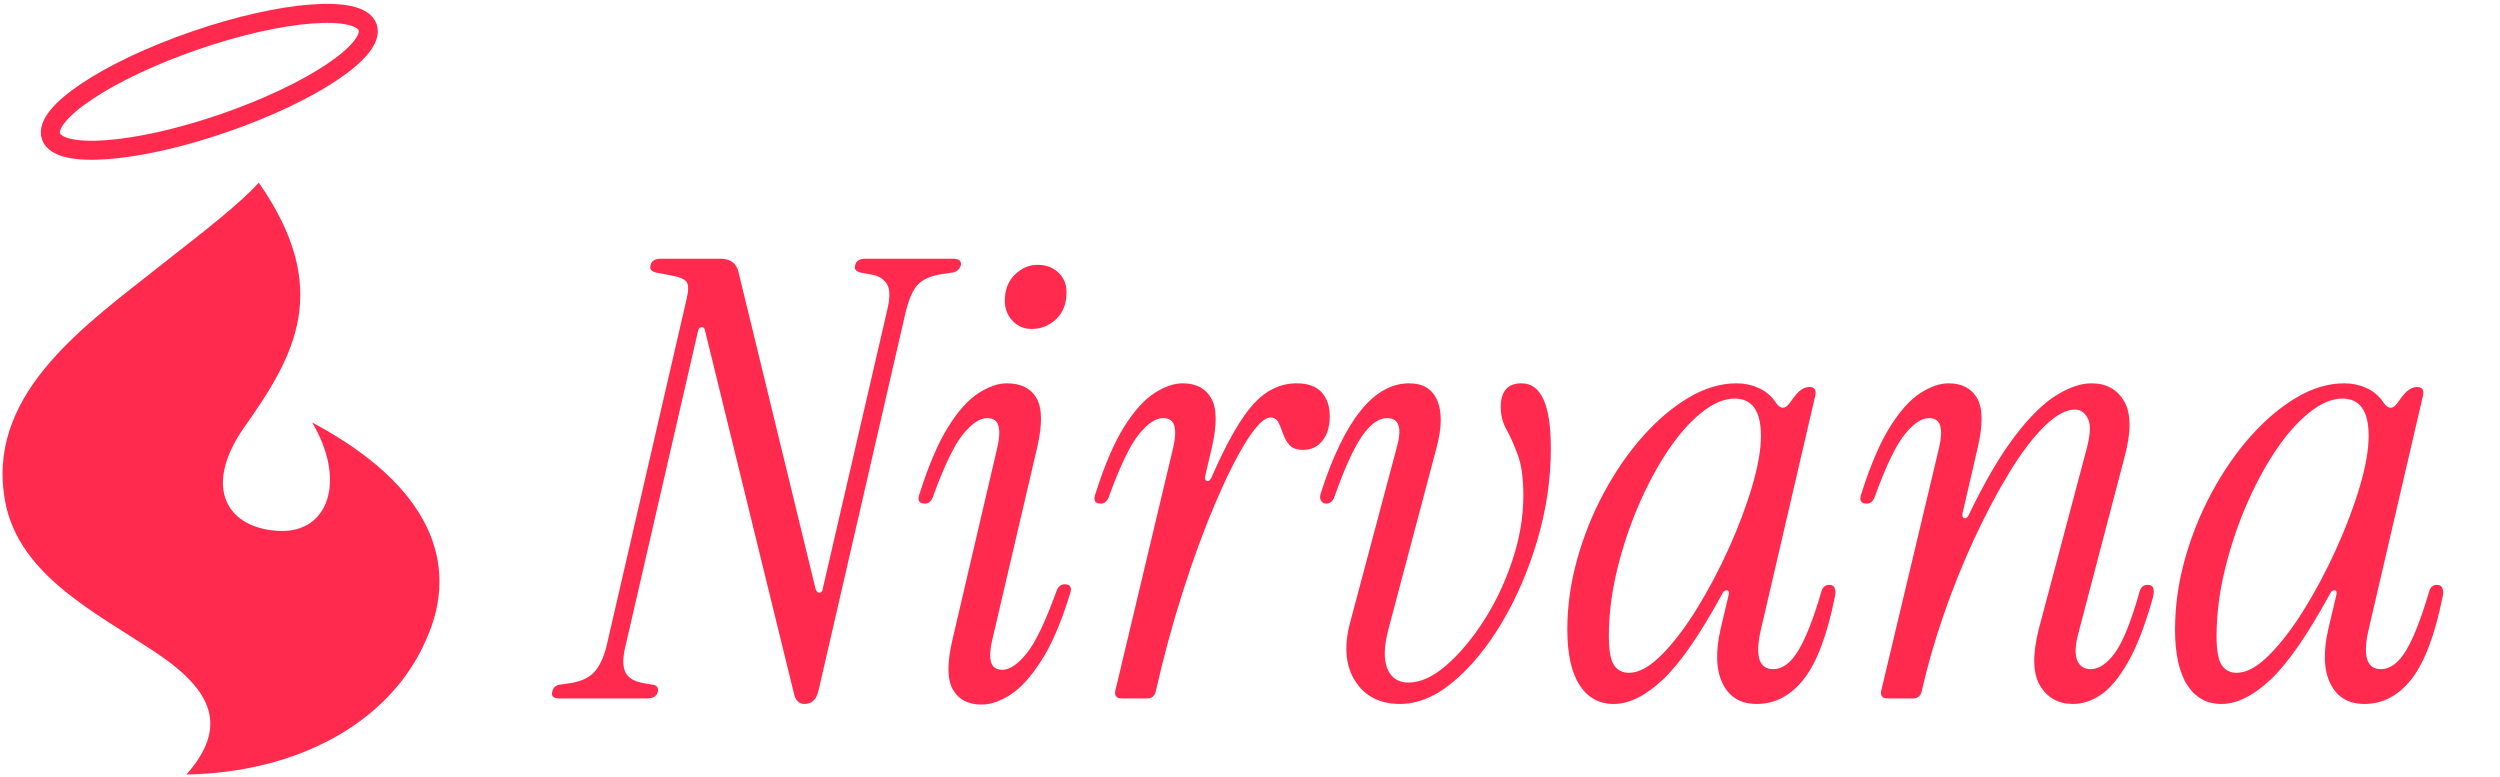
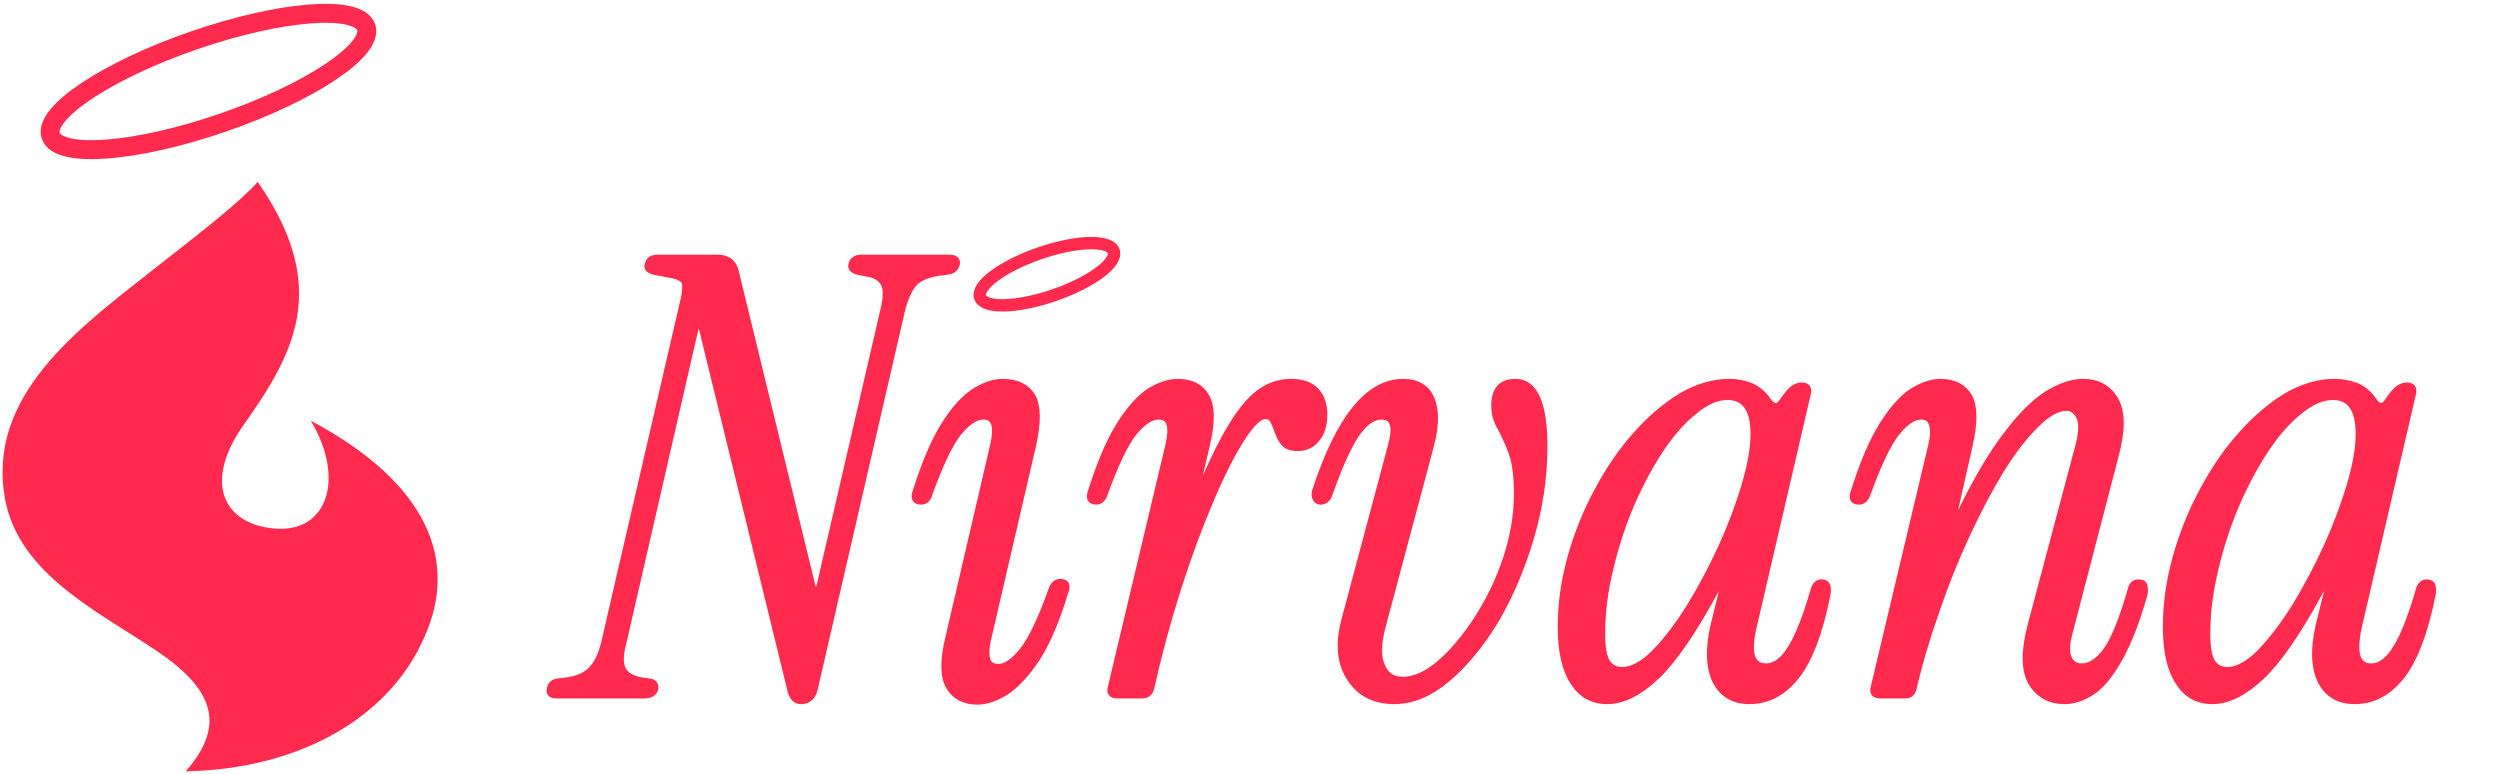
- <svg xmlns="http://www.w3.org/2000/svg" viewBox="0 0 483 150" role="img" aria-label="Nirvana" color="#ff2a4d" fill="none">
+ <svg xmlns="http://www.w3.org/2000/svg" viewBox="0 0 485 150" role="img" aria-label="Nirvana" color="#ff2a4d" fill="none">
  <g transform="scale(0.36765) translate(-144 -54)">
-     <ellipse cx="254" cy="97" rx="88" ry="23" transform="rotate(-19 254 97)" fill="none" stroke="currentColor" stroke-width="10" />
+     <ellipse cx="254" cy="97" rx="88" ry="23" transform="rotate(-19 254 97)" stroke="currentColor" stroke-width="10" />
    <path d="M280 150 C319 206 299 241 272 279 C250 311 264 332 291 333 C317 334 326 306 308 276 C370 309 386 350 368 390 C349 434 300 460 242 461 C264 436 256 417 226 397 C193 375 151 355 146 313 C139 259 190 224 229 193 C252 175 270 161 280 150Z" fill="currentColor" />
  </g>
-   <g transform="translate(111.2941 134.9432) scale(0.118 -0.118)" fill="currentColor">
-     <path transform="translate(0 0)" d="M374 -9Q361 -9 357 7L211 603Q210 608 206.0 608.0Q202 608 200 603L81 86Q74 58 80.5 43.5Q87 29 111 25L123 23Q136 22 134 11Q131 0 116 0H-27Q-42 0 -39 11Q-37 22 -24 23L-10 25Q17 29 30.0 43.5Q43 58 50 86L181 654Q186 675 181.0 682.0Q176 689 154 693L132 697Q119 700 122 709Q124 720 139 720H236Q261 720 266 698L392 180Q394 173 398.5 173.0Q403 173 404 180L509 634Q517 666 509.0 678.5Q501 691 484 694L467 697Q454 700 457 709Q459 720 474 720H617Q632 720 630 709Q626 698 614 697L600 695Q573 691 560.5 678.5Q548 666 540 634L397 13Q392 -9 374 -9Z" />
-     <path transform="translate(542 0)" d="M204 605Q185 605 172.5 618.5Q160 632 160 651Q160 678 176.5 694.0Q193 710 214 710Q234 710 247.5 697.5Q261 685 261 665Q261 637 244.0 621.0Q227 605 204 605ZM122 -10Q89 -10 75.0 14.5Q61 39 74 95L148 412Q153 434 149.5 446.5Q146 459 131 459Q113 459 91.5 432.5Q70 406 43 332Q39 319 29 319Q14 319 21 337Q43 406 67.5 445.0Q92 484 117.0 500.0Q142 516 163 516Q198 516 212.0 491.5Q226 467 213 411L139 94Q134 72 137.5 59.5Q141 47 156 47Q174 47 195.5 73.5Q217 100 244 174Q248 187 258 187Q273 187 266 169Q245 101 219.5 61.5Q194 22 169.0 6.0Q144 -10 122 -10Z" />
-     <path transform="translate(830 0)" d="M64 0Q50 0 53 13L148 412Q153 434 149.5 446.5Q146 459 131 459Q113 459 91.5 432.5Q70 406 43 332Q39 319 29 319Q14 319 21 337Q43 406 67.5 445.0Q92 484 117.0 500.0Q142 516 163 516Q196 516 210.0 491.5Q224 467 211 411L200 364Q199 357 203.0 356.0Q207 355 210 361Q248 448 279.0 482.0Q310 516 350 516Q377 516 390.5 501.5Q404 487 404 462Q404 437 392.0 422.0Q380 407 361 407Q345 407 338.0 415.0Q331 423 327.5 433.5Q324 444 320.0 452.0Q316 460 307 460Q292 460 268.0 422.0Q244 384 216.5 319.5Q189 255 163.5 175.0Q138 95 119 11Q116 0 105 0Z" />
-     <path transform="translate(1198 0)" d="M151 -9Q102 -9 78.0 28.0Q54 65 69 123L146 412Q159 459 130 459Q109 459 88.5 429.0Q68 399 44 331Q40 319 30 319Q25 319 22.0 323.5Q19 328 21 335Q79 516 166 516Q200 516 212.0 488.0Q224 460 211 411L132 113Q121 71 130.5 48.5Q140 26 165 26Q194 26 226.5 54.0Q259 82 288.0 127.0Q317 172 335.0 226.0Q353 280 353 332Q353 374 344.0 398.5Q335 423 325.5 440.0Q316 457 316 477Q316 516 350 516Q398 516 398 410Q398 334 376.0 259.5Q354 185 318.0 124.5Q282 64 238.5 27.5Q195 -9 151 -9Z" />
-     <path transform="translate(1610 0)" d="M89 -9Q53 -9 33.0 22.0Q13 53 13 113Q13 170 29.0 227.5Q45 285 73.0 337.0Q101 389 136.5 429.0Q172 469 211.5 492.5Q251 516 290 516Q309 516 326.0 508.5Q343 501 354 485Q360 476 366 476Q372 476 378 485Q389 501 396.0 505.5Q403 510 409 510Q422 510 419 496L330 113Q315 48 350 48Q373 48 391.5 79.0Q410 110 429 175Q432 186 442 186Q449 186 451.0 180.0Q453 174 451 166Q432 72 400.0 31.5Q368 -9 323 -9Q284 -9 267.5 24.0Q251 57 264 114L277 169Q279 176 274.5 177.0Q270 178 267 172Q212 71 169.5 31.0Q127 -9 89 -9ZM114 42Q138 42 167.0 71.0Q196 100 224.5 146.0Q253 192 277.0 245.0Q301 298 315.5 347.0Q330 396 330 430Q330 491 287 491Q261 491 232.0 467.5Q203 444 176.5 404.0Q150 364 128.5 313.5Q107 263 94.0 208.5Q81 154 81 102Q81 67 89.5 54.5Q98 42 114 42Z" />
-     <path transform="translate(2084 0)" d="M53 13 148 412Q153 434 149.5 446.5Q146 459 131 459Q113 459 91.5 432.5Q70 406 43 332Q39 319 29 319Q14 319 21 337Q43 406 67.5 445.0Q92 484 117.0 500.0Q142 516 163 516Q196 516 210.0 491.5Q224 467 211 411L186 303Q185 296 189.0 295.0Q193 294 196 300Q235 381 271.0 428.5Q307 476 339.0 496.0Q371 516 397 516Q434 516 451.0 486.0Q468 456 451 394L375 104Q368 76 374.0 62.0Q380 48 396 48Q416 48 435.5 74.5Q455 101 476 175Q479 186 489 186Q497 186 498.5 180.0Q500 174 498 166Q479 98 457.0 59.5Q435 21 412.5 6.0Q390 -9 367 -9Q331 -9 313.0 21.0Q295 51 311 114L388 404Q399 443 391.5 458.0Q384 473 370 473Q348 473 320.0 445.5Q292 418 263.0 370.5Q234 323 206.0 263.0Q178 203 155.5 138.0Q133 73 119 11Q116 0 105 0H64Q50 0 53 13Z" />
-     <path transform="translate(2605 0)" d="M89 -9Q53 -9 33.0 22.0Q13 53 13 113Q13 170 29.0 227.5Q45 285 73.0 337.0Q101 389 136.5 429.0Q172 469 211.5 492.5Q251 516 290 516Q309 516 326.0 508.5Q343 501 354 485Q360 476 366 476Q372 476 378 485Q389 501 396.0 505.5Q403 510 409 510Q422 510 419 496L330 113Q315 48 350 48Q373 48 391.5 79.0Q410 110 429 175Q432 186 442 186Q449 186 451.0 180.0Q453 174 451 166Q432 72 400.0 31.5Q368 -9 323 -9Q284 -9 267.5 24.0Q251 57 264 114L277 169Q279 176 274.5 177.0Q270 178 267 172Q212 71 169.5 31.0Q127 -9 89 -9ZM114 42Q138 42 167.0 71.0Q196 100 224.5 146.0Q253 192 277.0 245.0Q301 298 315.5 347.0Q330 396 330 430Q330 491 287 491Q261 491 232.0 467.5Q203 444 176.5 404.0Q150 364 128.5 313.5Q107 263 94.0 208.5Q81 154 81 102Q81 67 89.5 54.5Q98 42 114 42Z" />
-   </g>
+   <path d="M155.4 136Q153.9 136 153.4 134.1L136.2 63.8Q136.1 63.2 135.6 63.2Q135.1 63.2 134.9 63.8L120.9 124.8Q120 128.1 120.8 129.8Q121.6 131.5 124.4 132L125.8 132.2Q127.3 132.3 127.1 133.6Q126.8 134.9 125 134.9H108.1Q106.3 134.9 106.7 133.6Q106.9 132.3 108.5 132.2L110.1 132Q113.3 131.5 114.8 129.8Q116.4 128.1 117.2 124.8L132.7 57.8Q133.2 55.3 132.7 54.5Q132.1 53.6 129.5 53.2L126.9 52.7Q125.3 52.3 125.7 51.3Q125.9 50 127.7 50H139.1Q142.1 50 142.7 52.6L157.6 113.7Q157.8 114.5 158.3 114.5Q158.8 114.5 159 113.7L171.4 60.1Q172.3 56.4 171.4 54.9Q170.4 53.4 168.4 53.1L166.4 52.7Q164.9 52.3 165.2 51.3Q165.5 50 167.2 50H184.1Q185.9 50 185.6 51.3Q185.2 52.6 183.7 52.7L182.1 52.9Q178.9 53.4 177.4 54.9Q176 56.4 175 60.1L158.1 133.4Q157.6 136 155.4 136ZM189.6 136.1Q185.8 136.1 184.1 133.2Q182.4 130.3 184 123.7L192.7 86.3Q193.3 83.7 192.9 82.3Q192.5 80.8 190.7 80.8Q188.6 80.8 186 83.9Q183.5 87 180.3 95.8Q179.9 97.3 178.7 97.3Q176.9 97.3 177.7 95.2Q180.3 87 183.2 82.4Q186.1 77.8 189.1 75.9Q192 74.1 194.5 74.1Q198.6 74.1 200.3 76.9Q201.9 79.8 200.4 86.4L191.7 123.9Q191.1 126.4 191.5 127.9Q191.9 129.4 193.7 129.4Q195.8 129.4 198.3 126.3Q200.9 123.1 204 114.4Q204.5 112.9 205.7 112.9Q207.5 112.9 206.6 115Q204.2 123 201.2 127.7Q198.1 132.3 195.2 134.2Q192.2 136.1 189.6 136.1ZM216.8 134.9Q215.1 134.9 215.5 133.4L226.7 86.3Q227.3 83.7 226.9 82.3Q226.5 80.8 224.7 80.8Q222.6 80.8 220 83.9Q217.5 87 214.3 95.8Q213.8 97.3 212.7 97.3Q210.9 97.3 211.7 95.2Q214.3 87 217.2 82.4Q220.1 77.8 223 75.9Q226 74.1 228.5 74.1Q232.4 74.1 234 76.9Q235.7 79.8 234.1 86.4L232.8 92Q232.7 92.8 233.2 92.9Q233.7 93.1 234 92.3Q238.5 82.1 242.2 78.1Q245.8 74.1 250.5 74.1Q253.7 74.1 255.3 75.8Q256.9 77.5 256.9 80.4Q256.9 83.4 255.5 85.1Q254.1 86.9 251.8 86.9Q249.9 86.9 249.1 86Q248.3 85 247.9 83.8Q247.5 82.6 247 81.6Q246.5 80.7 245.5 80.7Q243.7 80.7 240.9 85.1Q238 89.6 234.8 97.2Q231.5 104.9 228.5 114.3Q225.5 123.7 223.3 133.6Q222.9 134.9 221.6 134.9ZM270.5 136Q264.7 136 261.9 131.6Q259 127.3 260.8 120.4L269.9 86.3Q271.4 80.8 268 80.8Q265.5 80.8 263.1 84.3Q260.7 87.9 257.9 95.9Q257.4 97.3 256.2 97.3Q255.6 97.3 255.3 96.8Q254.9 96.2 255.1 95.4Q262 74.1 272.2 74.1Q276.3 74.1 277.7 77.4Q279.1 80.7 277.6 86.4L268.2 121.6Q266.9 126.6 268.1 129.2Q269.2 131.9 272.1 131.9Q275.6 131.9 279.4 128.6Q283.2 125.3 286.6 120Q290.1 114.6 292.2 108.3Q294.3 101.9 294.3 95.8Q294.3 90.8 293.3 87.9Q292.2 85 291.1 83Q289.9 81 289.9 78.7Q289.9 74.1 294 74.1Q299.6 74.1 299.6 86.6Q299.6 95.5 297 104.3Q294.4 113.1 290.2 120.3Q285.9 127.4 280.8 131.7Q275.7 136 270.5 136ZM311.8 136Q307.5 136 305.2 132.3Q302.8 128.7 302.8 121.6Q302.8 114.9 304.7 108.1Q306.6 101.3 309.9 95.2Q313.2 89 317.4 84.3Q321.6 79.6 326.2 76.8Q330.9 74.1 335.5 74.1Q337.7 74.1 339.7 74.9Q341.7 75.8 343 77.7Q343.8 78.8 344.5 78.8Q345.2 78.8 345.9 77.7Q347.2 75.8 348 75.3Q348.8 74.8 349.5 74.8Q351.1 74.8 350.7 76.4L340.2 121.6Q338.4 129.3 342.6 129.3Q345.3 129.3 347.5 125.6Q349.7 122 351.9 114.3Q352.3 113 353.4 113Q354.3 113 354.5 113.7Q354.7 114.4 354.5 115.4Q352.3 126.4 348.5 131.2Q344.7 136 339.4 136Q334.8 136 332.8 132.1Q330.9 128.2 332.4 121.5L334 115Q334.2 114.2 333.7 114.1Q333.1 113.9 332.8 114.6Q326.3 126.6 321.3 131.3Q316.3 136 311.8 136ZM314.7 130Q317.6 130 321 126.6Q324.4 123.1 327.8 117.7Q331.1 112.3 334 106Q336.8 99.8 338.5 94Q340.2 88.2 340.2 84.2Q340.2 77 335.1 77Q332.1 77 328.7 79.8Q325.2 82.6 322.1 87.3Q319 92 316.4 98Q313.9 103.9 312.4 110.3Q310.8 116.8 310.8 122.9Q310.8 127 311.8 128.5Q312.8 130 314.7 130ZM363.5 133.4 374.7 86.3Q375.3 83.7 374.8 82.3Q374.4 80.8 372.7 80.8Q370.5 80.8 368 83.9Q365.5 87 362.3 95.8Q361.8 97.3 360.6 97.3Q358.9 97.3 359.7 95.2Q362.3 87 365.2 82.4Q368.1 77.8 371 75.9Q374 74.1 376.4 74.1Q380.3 74.1 382 76.9Q383.6 79.8 382.1 86.4L379.2 99.2Q379 100 379.5 100.1Q380 100.3 380.3 99.5Q384.9 90 389.2 84.4Q393.4 78.8 397.2 76.4Q401 74.1 404.1 74.1Q408.4 74.1 410.4 77.6Q412.4 81.1 410.4 88.5L401.5 122.7Q400.6 126 401.3 127.6Q402 129.3 403.9 129.3Q406.3 129.3 408.6 126.2Q410.9 123 413.4 114.3Q413.7 113 414.9 113Q415.9 113 416 113.7Q416.2 114.4 416 115.4Q413.7 123.4 411.1 127.9Q408.5 132.5 405.9 134.2Q403.2 136 400.5 136Q396.3 136 394.1 132.5Q392 128.9 393.9 121.5L403 87.3Q404.3 82.7 403.4 80.9Q402.5 79.1 400.9 79.1Q398.3 79.1 395 82.4Q391.7 85.6 388.2 91.2Q384.8 96.8 381.5 103.9Q378.2 111 375.6 118.7Q372.9 126.3 371.2 133.6Q370.9 134.9 369.6 134.9H364.8Q363.1 134.9 363.5 133.4ZM429.2 136Q424.9 136 422.6 132.3Q420.2 128.7 420.2 121.6Q420.2 114.9 422.1 108.1Q424 101.3 427.3 95.2Q430.6 89 434.8 84.3Q439 79.6 443.6 76.8Q448.3 74.1 452.9 74.1Q455.1 74.1 457.2 74.9Q459.2 75.8 460.5 77.7Q461.2 78.8 461.9 78.8Q462.6 78.8 463.3 77.7Q464.6 75.8 465.4 75.3Q466.2 74.8 466.9 74.8Q468.5 74.8 468.1 76.4L457.6 121.6Q455.9 129.3 460 129.3Q462.7 129.3 464.9 125.6Q467.1 122 469.3 114.3Q469.7 113 470.8 113Q471.7 113 471.9 113.7Q472.1 114.4 471.9 115.4Q469.7 126.4 465.9 131.2Q462.1 136 456.8 136Q452.2 136 450.2 132.1Q448.3 128.2 449.8 121.5L451.4 115Q451.6 114.2 451.1 114.1Q450.5 113.9 450.2 114.6Q443.7 126.6 438.7 131.3Q433.7 136 429.2 136ZM432.1 130Q435 130 438.4 126.6Q441.8 123.1 445.2 117.7Q448.5 112.3 451.4 106Q454.2 99.8 455.9 94Q457.6 88.2 457.6 84.2Q457.6 77 452.6 77Q449.5 77 446.1 79.8Q442.6 82.6 439.5 87.3Q436.4 92 433.8 98Q431.3 103.9 429.8 110.3Q428.2 116.8 428.2 122.9Q428.2 127 429.2 128.5Q430.2 130 432.1 130Z" fill="currentColor" stroke="currentColor" stroke-width="1.2" stroke-linejoin="round" />
+   <ellipse cx="203.1" cy="53.2" rx="13.7" ry="4.3" transform="rotate(-19 203.1 53.2)" stroke="currentColor" stroke-width="2.4" />
</svg>
